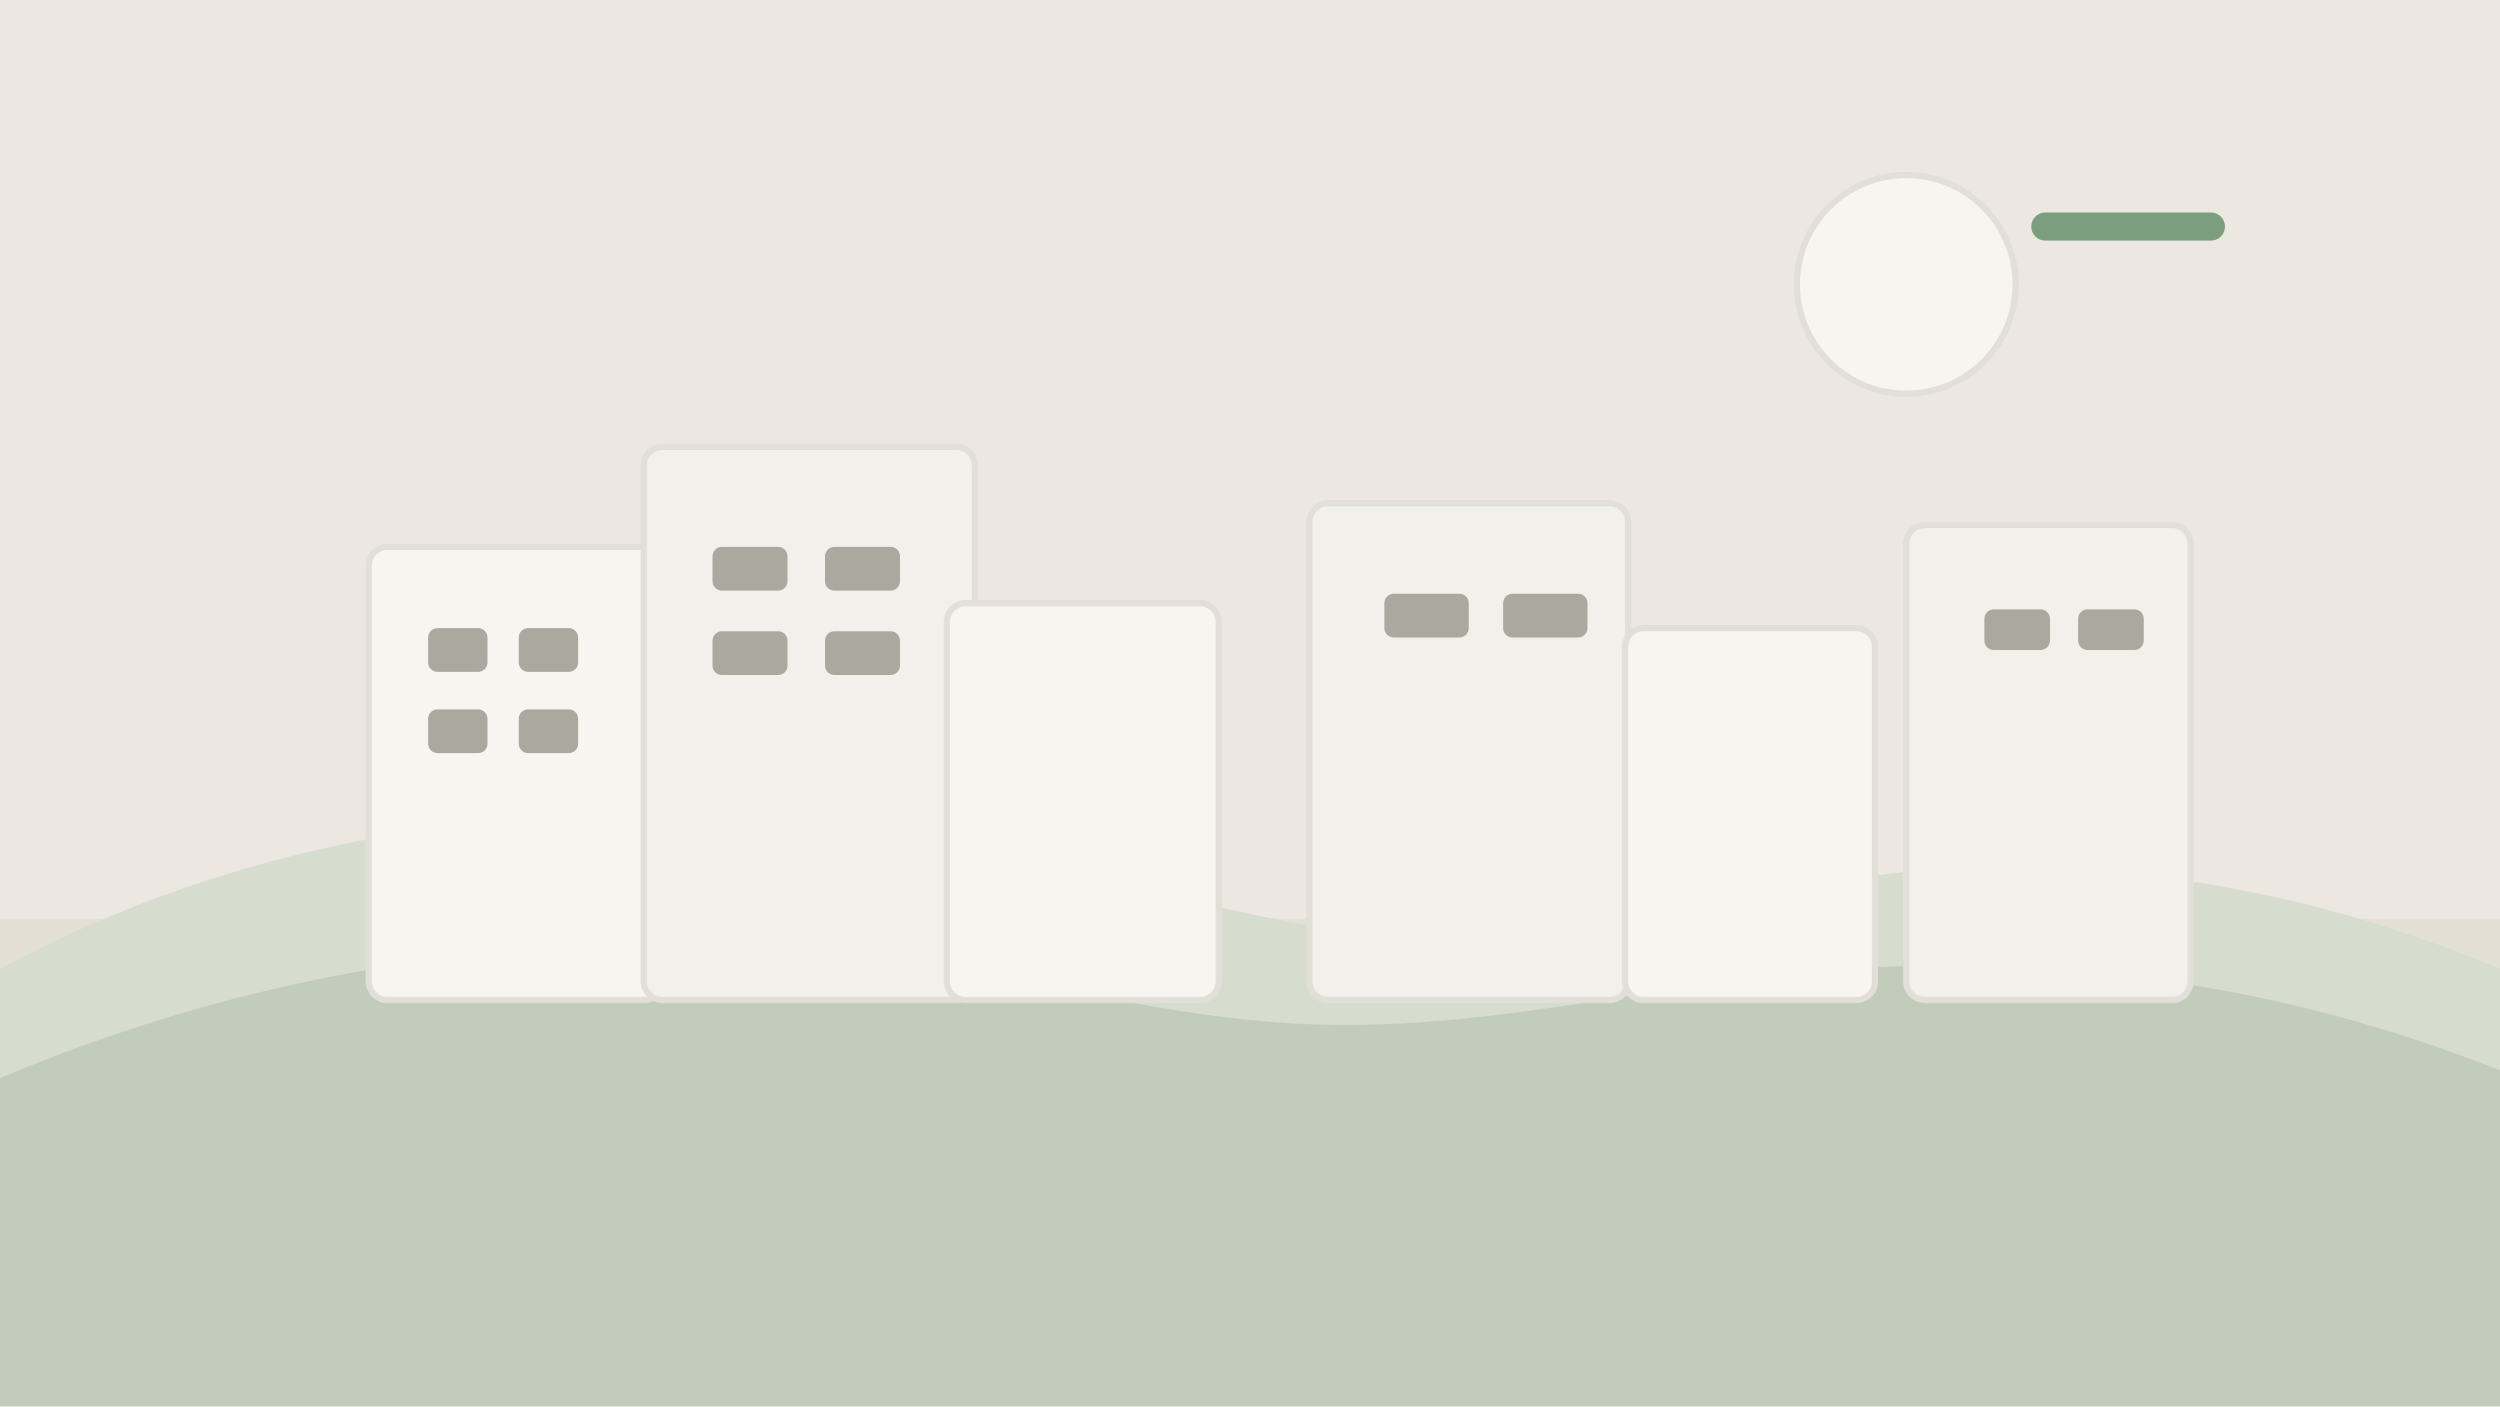
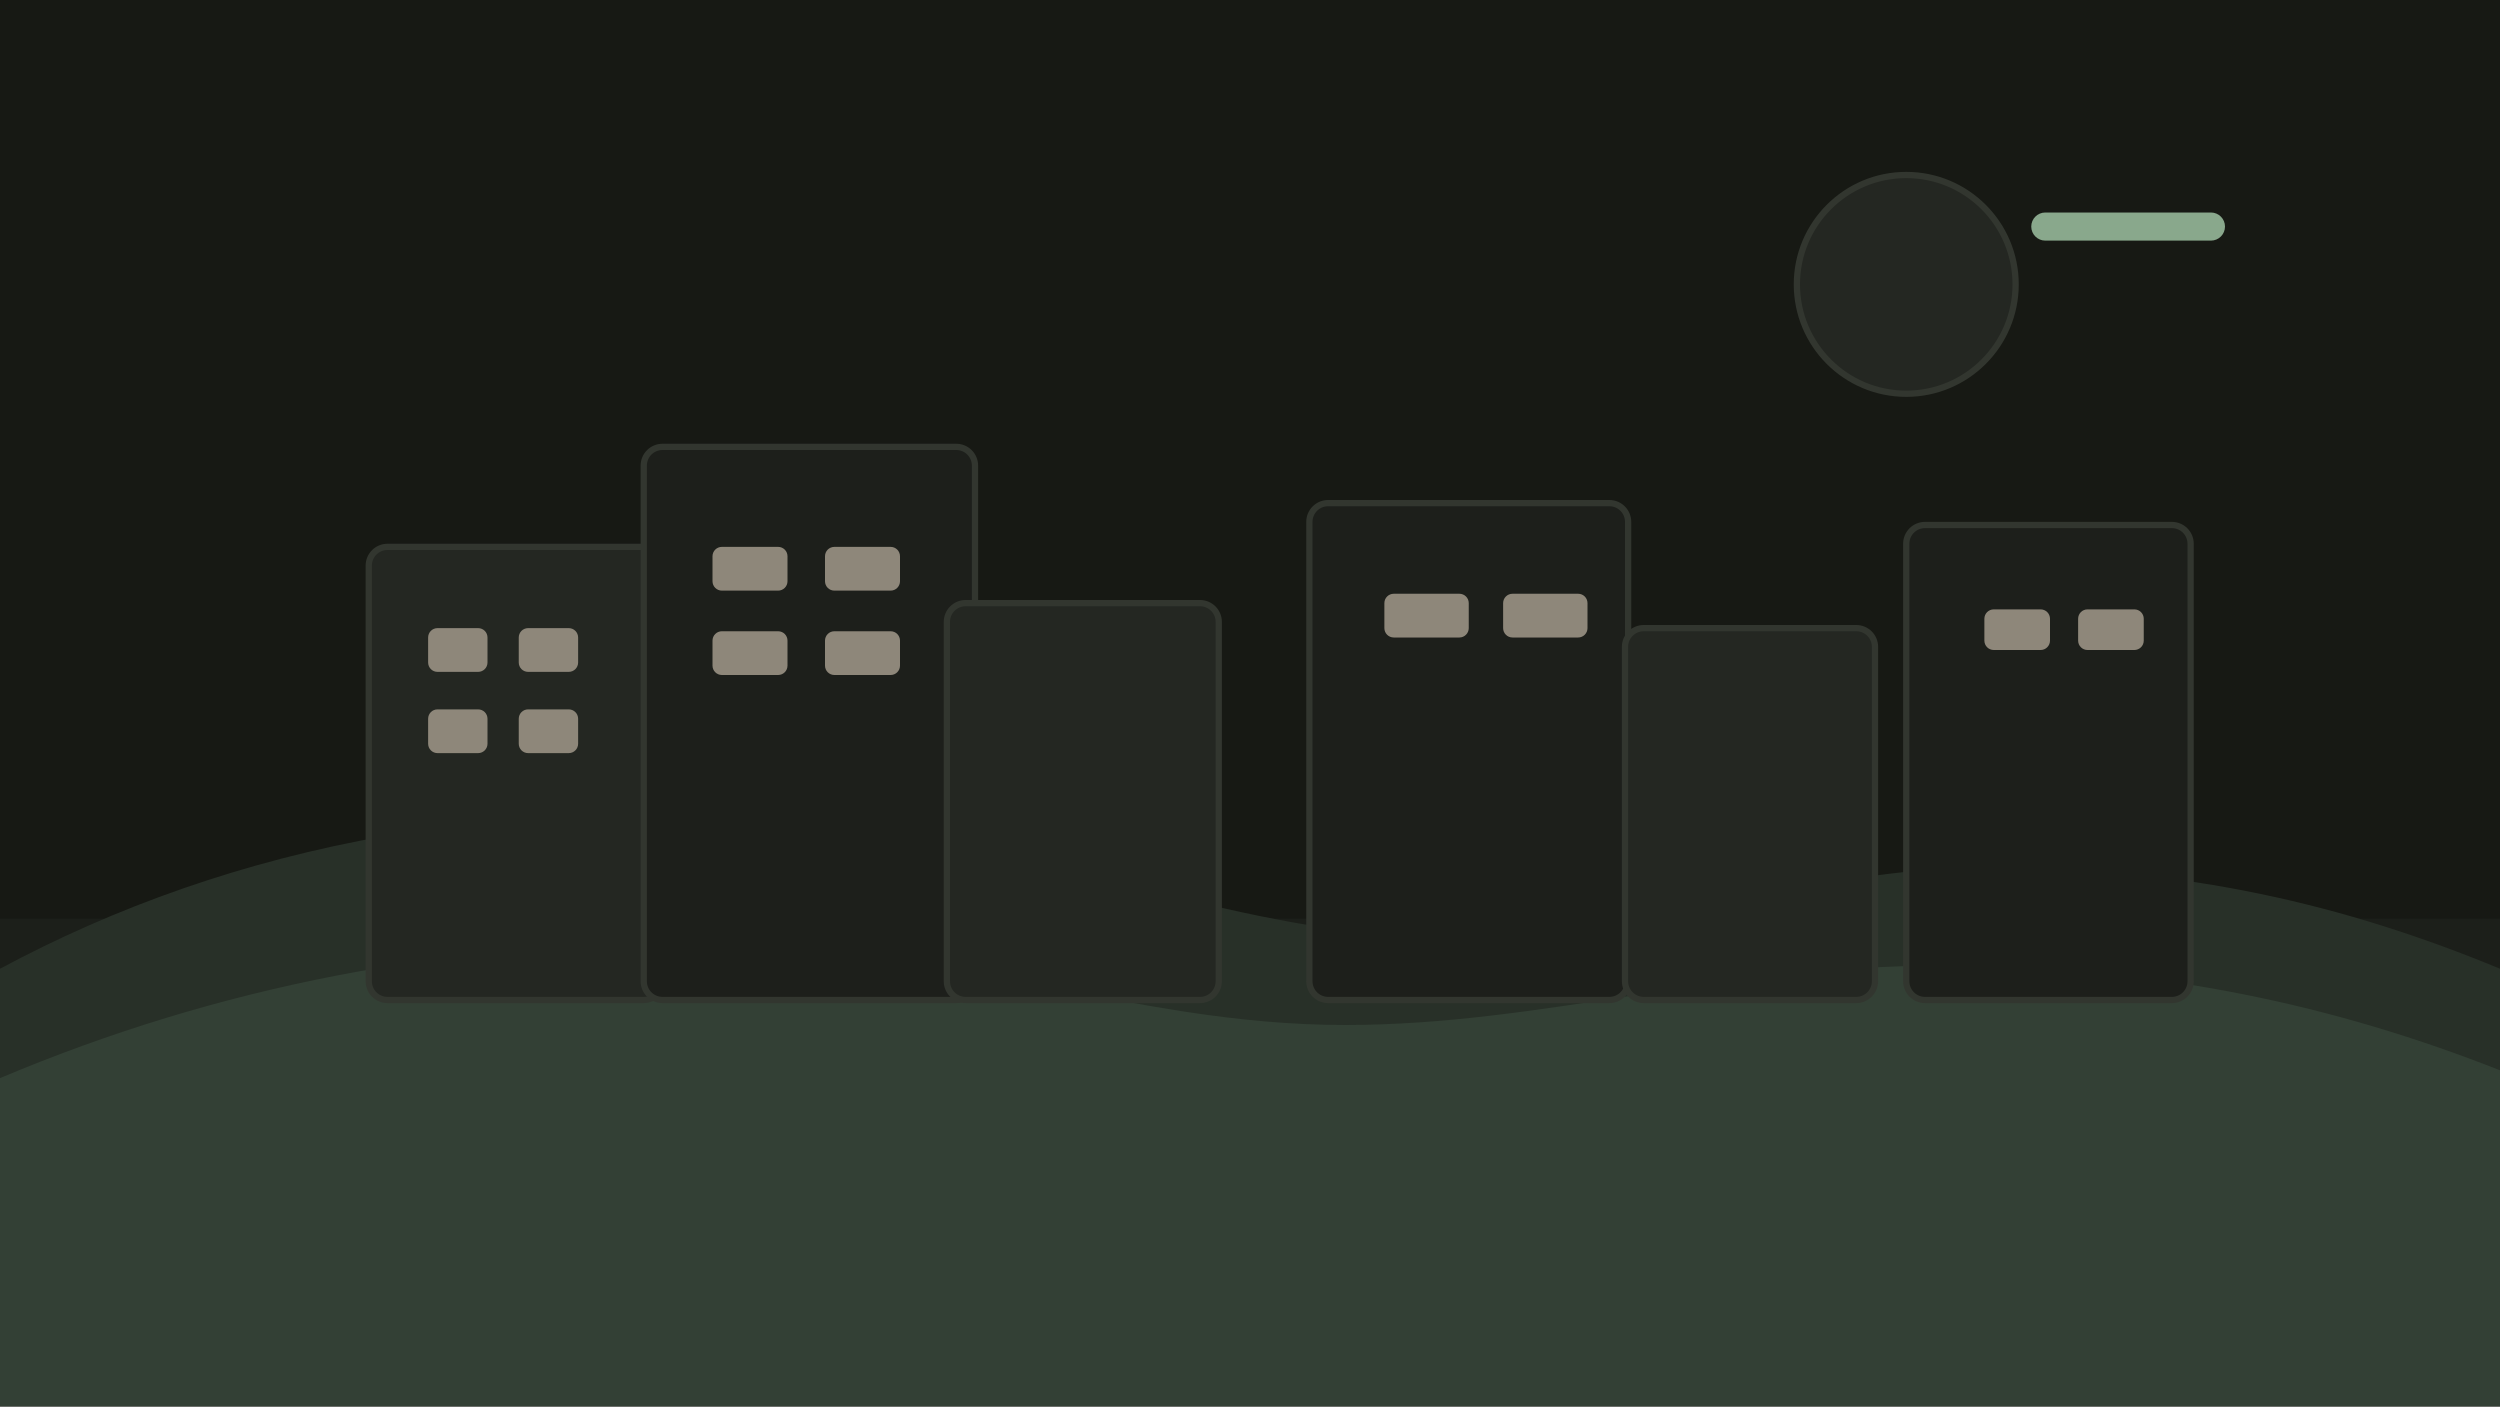
<svg xmlns="http://www.w3.org/2000/svg" viewBox="0 0 1600 900" role="img" aria-labelledby="title desc">
-   <rect width="1600" height="900" fill="#ECE8E1" />
-   <rect y="588" width="1600" height="312" fill="#E4DFD4" />
-   <path d="M0 620c147-79 330-118 545-89 155 21 262 69 381 69 117 0 234-45 348-45 125 0 227 24 326 65v280H0V620Z" fill="#D6DCCE" />
-   <path d="M0 690c140-59 285-87 448-87 160 0 273 53 413 53 126 0 239-38 382-38 139 0 253 26 357 67v215H0V690Z" fill="#C1CCBB" />
-   <circle cx="1220" cy="182" r="70" fill="#F7F5EF" stroke="#E2DFD8" stroke-width="4" />
-   <rect x="236" y="350" width="188" height="290" rx="12" fill="#F7F5EF" stroke="#E2DFD8" stroke-width="4" />
-   <rect x="412" y="286" width="212" height="354" rx="12" fill="#F2F0EB" stroke="#E2DFD8" stroke-width="4" />
-   <rect x="606" y="386" width="174" height="254" rx="12" fill="#F7F5EF" stroke="#E2DFD8" stroke-width="4" />
-   <rect x="838" y="322" width="204" height="318" rx="12" fill="#F2F0EB" stroke="#E2DFD8" stroke-width="4" />
-   <rect x="1040" y="402" width="160" height="238" rx="12" fill="#F7F5EF" stroke="#E2DFD8" stroke-width="4" />
-   <rect x="1220" y="336" width="182" height="304" rx="12" fill="#F2F0EB" stroke="#E2DFD8" stroke-width="4" />
-   <g fill="#ABA99F">
+   <rect width="1600" height="900" fill="#171914" />
+   <rect y="588" width="1600" height="312" fill="#1C1F1A" />
+   <path d="M0 620c147-79 330-118 545-89 155 21 262 69 381 69 117 0 234-45 348-45 125 0 227 24 326 65v280H0V620Z" fill="#283028" />
+   <path d="M0 690c140-59 285-87 448-87 160 0 273 53 413 53 126 0 239-38 382-38 139 0 253 26 357 67v215H0V690Z" fill="#334035" />
+   <circle cx="1220" cy="182" r="70" fill="#242722" stroke="#32362F" stroke-width="4" />
+   <rect x="236" y="350" width="188" height="290" rx="12" fill="#242722" stroke="#32362F" stroke-width="4" />
+   <rect x="412" y="286" width="212" height="354" rx="12" fill="#1D1F1B" stroke="#32362F" stroke-width="4" />
+   <rect x="606" y="386" width="174" height="254" rx="12" fill="#242722" stroke="#32362F" stroke-width="4" />
+   <rect x="838" y="322" width="204" height="318" rx="12" fill="#1D1F1B" stroke="#32362F" stroke-width="4" />
+   <rect x="1040" y="402" width="160" height="238" rx="12" fill="#242722" stroke="#32362F" stroke-width="4" />
+   <rect x="1220" y="336" width="182" height="304" rx="12" fill="#1D1F1B" stroke="#32362F" stroke-width="4" />
+   <g fill="#8E877A">
    <rect x="274" y="402" width="38" height="28" rx="6" />
    <rect x="332" y="402" width="38" height="28" rx="6" />
    <rect x="274" y="454" width="38" height="28" rx="6" />
    <rect x="332" y="454" width="38" height="28" rx="6" />
    <rect x="456" y="350" width="48" height="28" rx="6" />
    <rect x="528" y="350" width="48" height="28" rx="6" />
    <rect x="456" y="404" width="48" height="28" rx="6" />
    <rect x="528" y="404" width="48" height="28" rx="6" />
    <rect x="886" y="380" width="54" height="28" rx="6" />
    <rect x="962" y="380" width="54" height="28" rx="6" />
    <rect x="1270" y="390" width="42" height="26" rx="6" />
    <rect x="1330" y="390" width="42" height="26" rx="6" />
  </g>
-   <rect x="1300" y="136" width="124" height="18" rx="9" fill="#7A9E7E" />
+   <rect x="1300" y="136" width="124" height="18" rx="9" fill="#89A88C" />
</svg>
